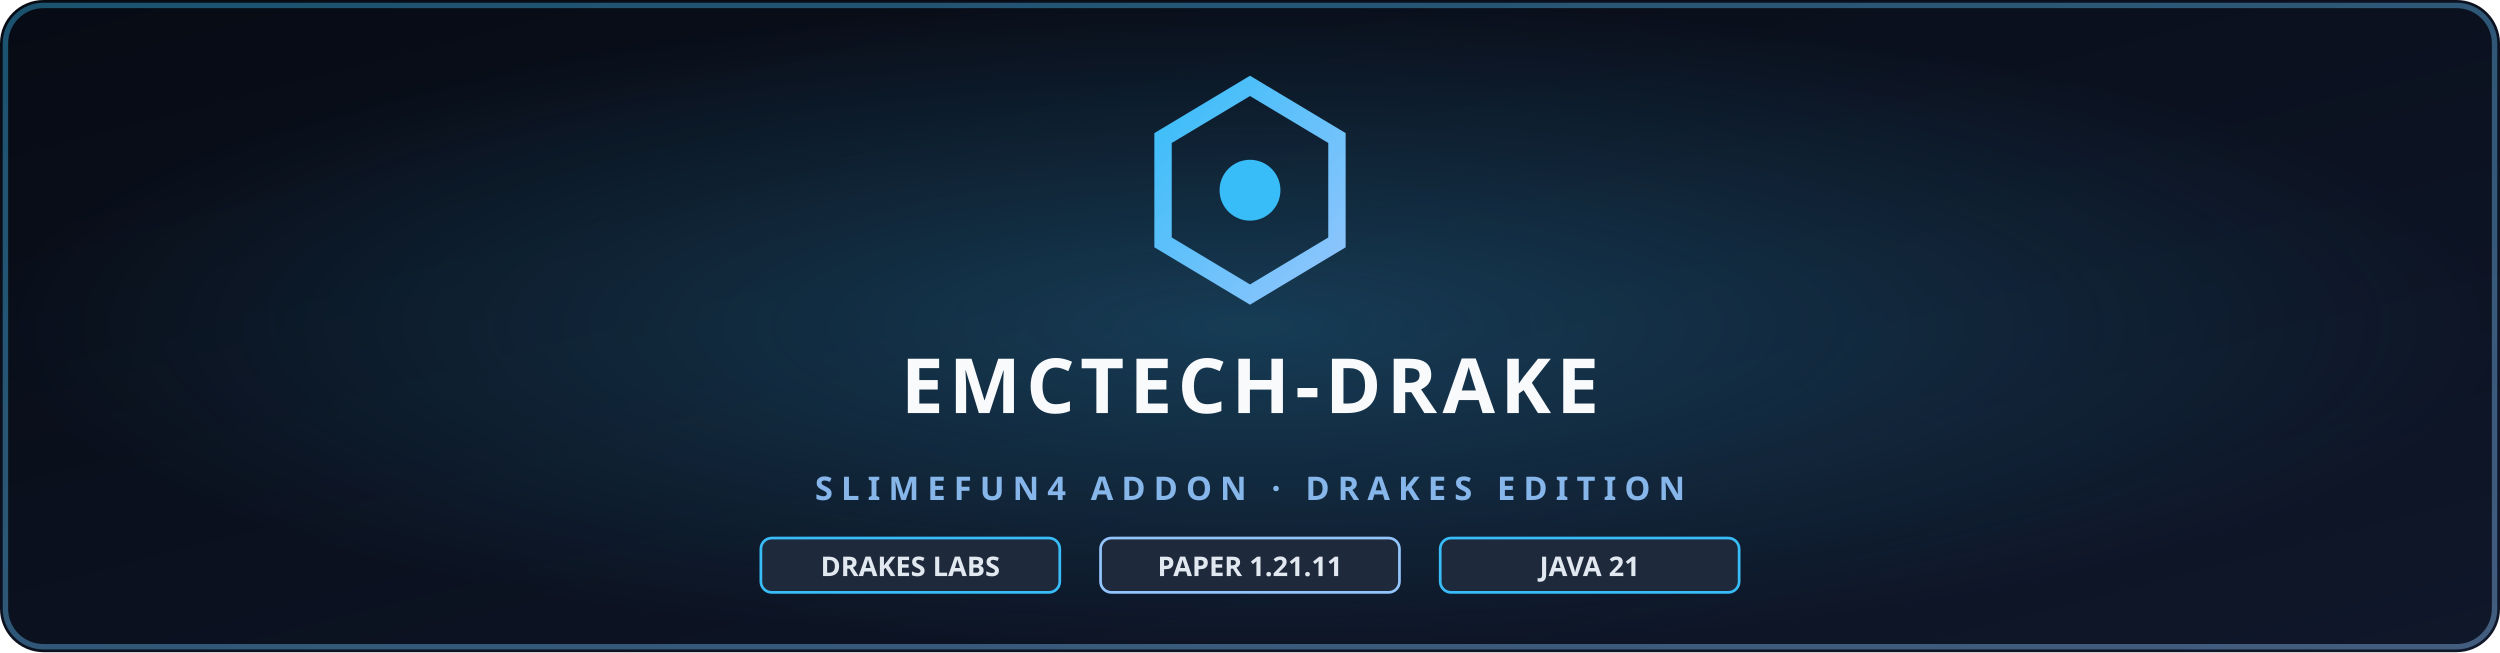
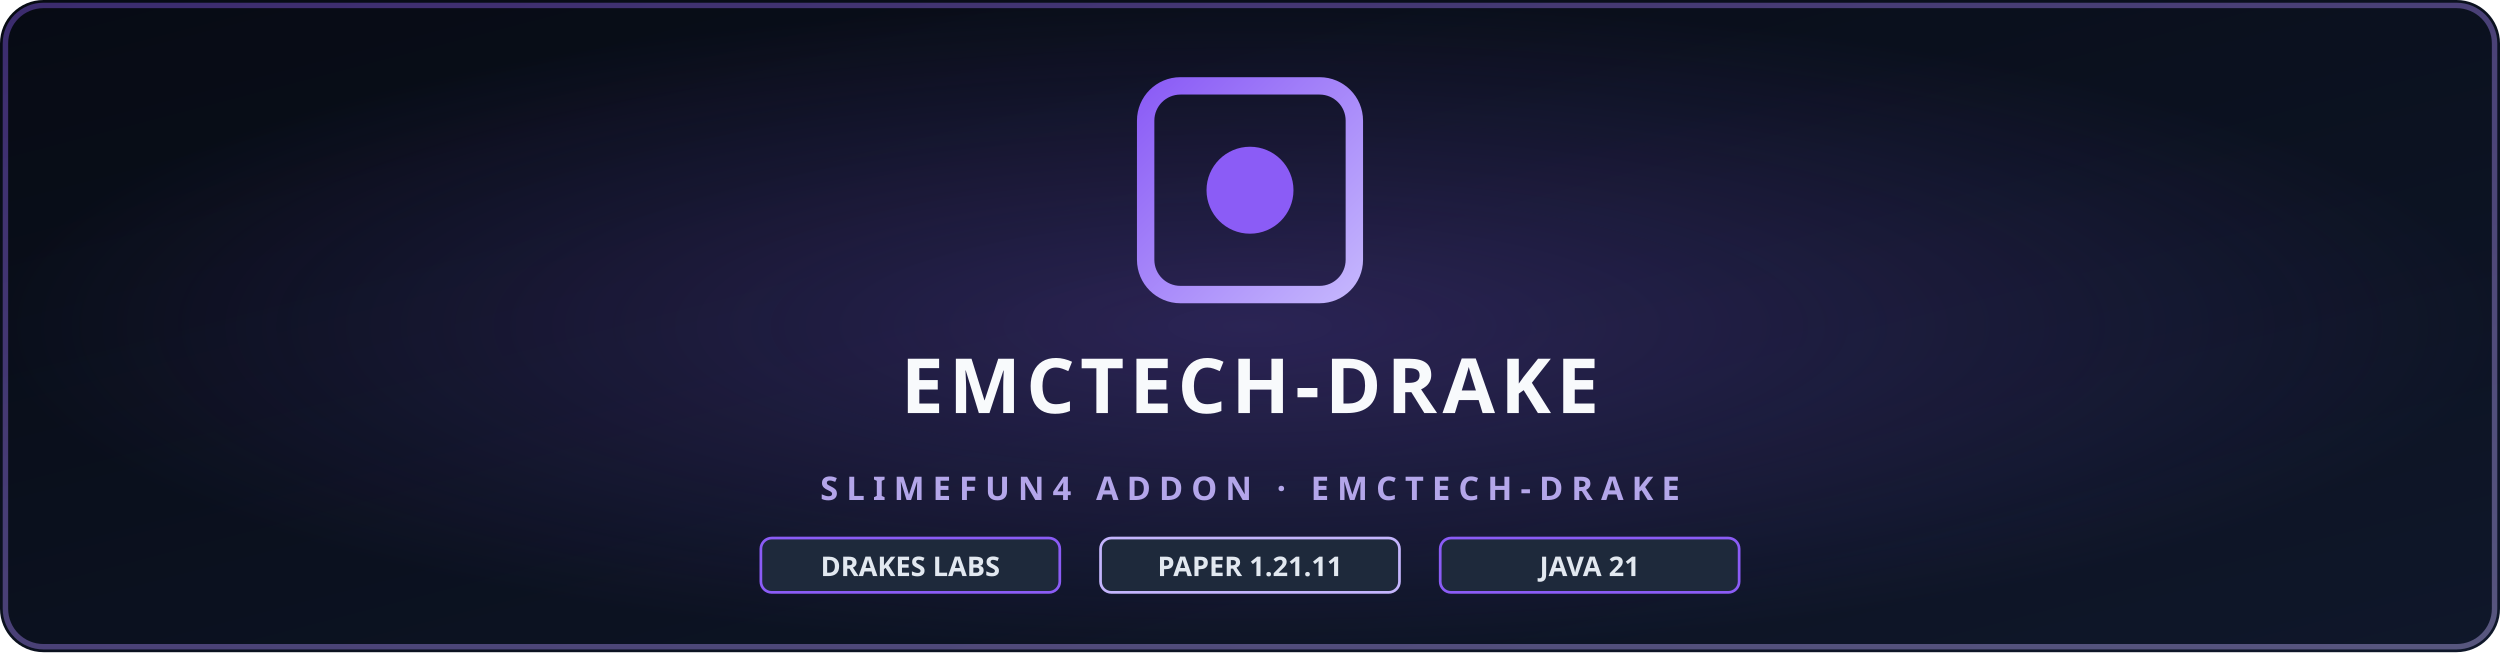
<svg xmlns="http://www.w3.org/2000/svg" viewBox="0 0 920 240" width="920" height="240" role="img" aria-label="EMCTech-drake Banner">
  <defs>
    <linearGradient id="bFondo" x1="0" y1="0" x2="1" y2="1">
      <stop offset="0%" stop-color="#070B14" />
      <stop offset="100%" stop-color="#0F172A" />
    </linearGradient>
    <linearGradient id="acG" x1="0" y1="0" x2="1" y2="1">
-       <stop offset="0%" stop-color="#38BDF8" />
-       <stop offset="100%" stop-color="#93C5FD" />
+       <stop offset="0%" stop-color="#8B5CF6" />
+       <stop offset="100%" stop-color="#C4B5FD" />
    </linearGradient>
    <radialGradient id="bHalo" cx="50%" cy="50%" r="50%">
-       <stop offset="0%" stop-color="#38BDF8" stop-opacity="0.25" />
-       <stop offset="100%" stop-color="#38BDF8" stop-opacity="0" />
+       <stop offset="0%" stop-color="#8B5CF6" stop-opacity="0.25" />
+       <stop offset="100%" stop-color="#8B5CF6" stop-opacity="0" />
    </radialGradient>
  </defs>
  <rect width="920" height="240" rx="16" fill="url(#bFondo)" />
  <rect width="920" height="240" rx="16" fill="url(#bHalo)" />
  <rect x="2" y="2" width="916" height="236" rx="14" fill="none" stroke="url(#acG)" stroke-width="2" opacity="0.4" />
  <g transform="translate(460,70) scale(1.6)">
-     <polygon points="0,-24 20,-12 20,12 0,24 -20,12 -20,-12" fill="none" stroke="url(#acG)" stroke-width="4" />
-     <circle cx="0" cy="0" r="7" fill="#38BDF8" />
+     <rect x="-24" y="-24" width="48" height="48" rx="8" fill="none" stroke="url(#acG)" stroke-width="4" />
+     <circle cx="0" cy="0" r="10" fill="#8B5CF6" />
  </g>
  <text x="460" y="152" text-anchor="middle" font-family="'Segoe UI', system-ui, -apple-system, sans-serif" font-weight="900" font-size="28" fill="#F8FAFC" letter-spacing="2">
    EMCTECH-DRAKE
  </text>
-   <text x="460" y="184" text-anchor="middle" font-family="'Segoe UI', system-ui, -apple-system, sans-serif" font-weight="700" font-size="12" fill="#93C5FD" letter-spacing="3" opacity="0.9">
-     SLIMEFUN4 ADDON · DRAKES EDITION
+   <text x="460" y="184" text-anchor="middle" font-family="'Segoe UI', system-ui, -apple-system, sans-serif" font-weight="700" font-size="12" fill="#C4B5FD" letter-spacing="3" opacity="0.9">
+     SLIMEFUN4 ADDON · EMCTECH-DRAKE
  </text>
  <g transform="translate(460, 210)">
-     <rect x="-180" y="-12" width="110" height="20" rx="4" fill="#1E293B" stroke="#38BDF8" stroke-width="1" />
+     <rect x="-180" y="-12" width="110" height="20" rx="4" fill="#1E293B" stroke="#8B5CF6" stroke-width="1" />
    <text x="-125" y="2" text-anchor="middle" font-family="sans-serif" font-size="10" font-weight="700" fill="#E2E8F0">DRAKES LABS</text>
-     <rect x="-55" y="-12" width="110" height="20" rx="4" fill="#1E293B" stroke="#93C5FD" stroke-width="1" />
+     <rect x="-55" y="-12" width="110" height="20" rx="4" fill="#1E293B" stroke="#C4B5FD" stroke-width="1" />
    <text x="0" y="2" text-anchor="middle" font-family="sans-serif" font-size="10" font-weight="700" fill="#E2E8F0">PAPER 1.21.11</text>
-     <rect x="70" y="-12" width="110" height="20" rx="4" fill="#1E293B" stroke="#38BDF8" stroke-width="1" />
+     <rect x="70" y="-12" width="110" height="20" rx="4" fill="#1E293B" stroke="#8B5CF6" stroke-width="1" />
    <text x="125" y="2" text-anchor="middle" font-family="sans-serif" font-size="10" font-weight="700" fill="#E2E8F0">JAVA 21</text>
  </g>
</svg>
